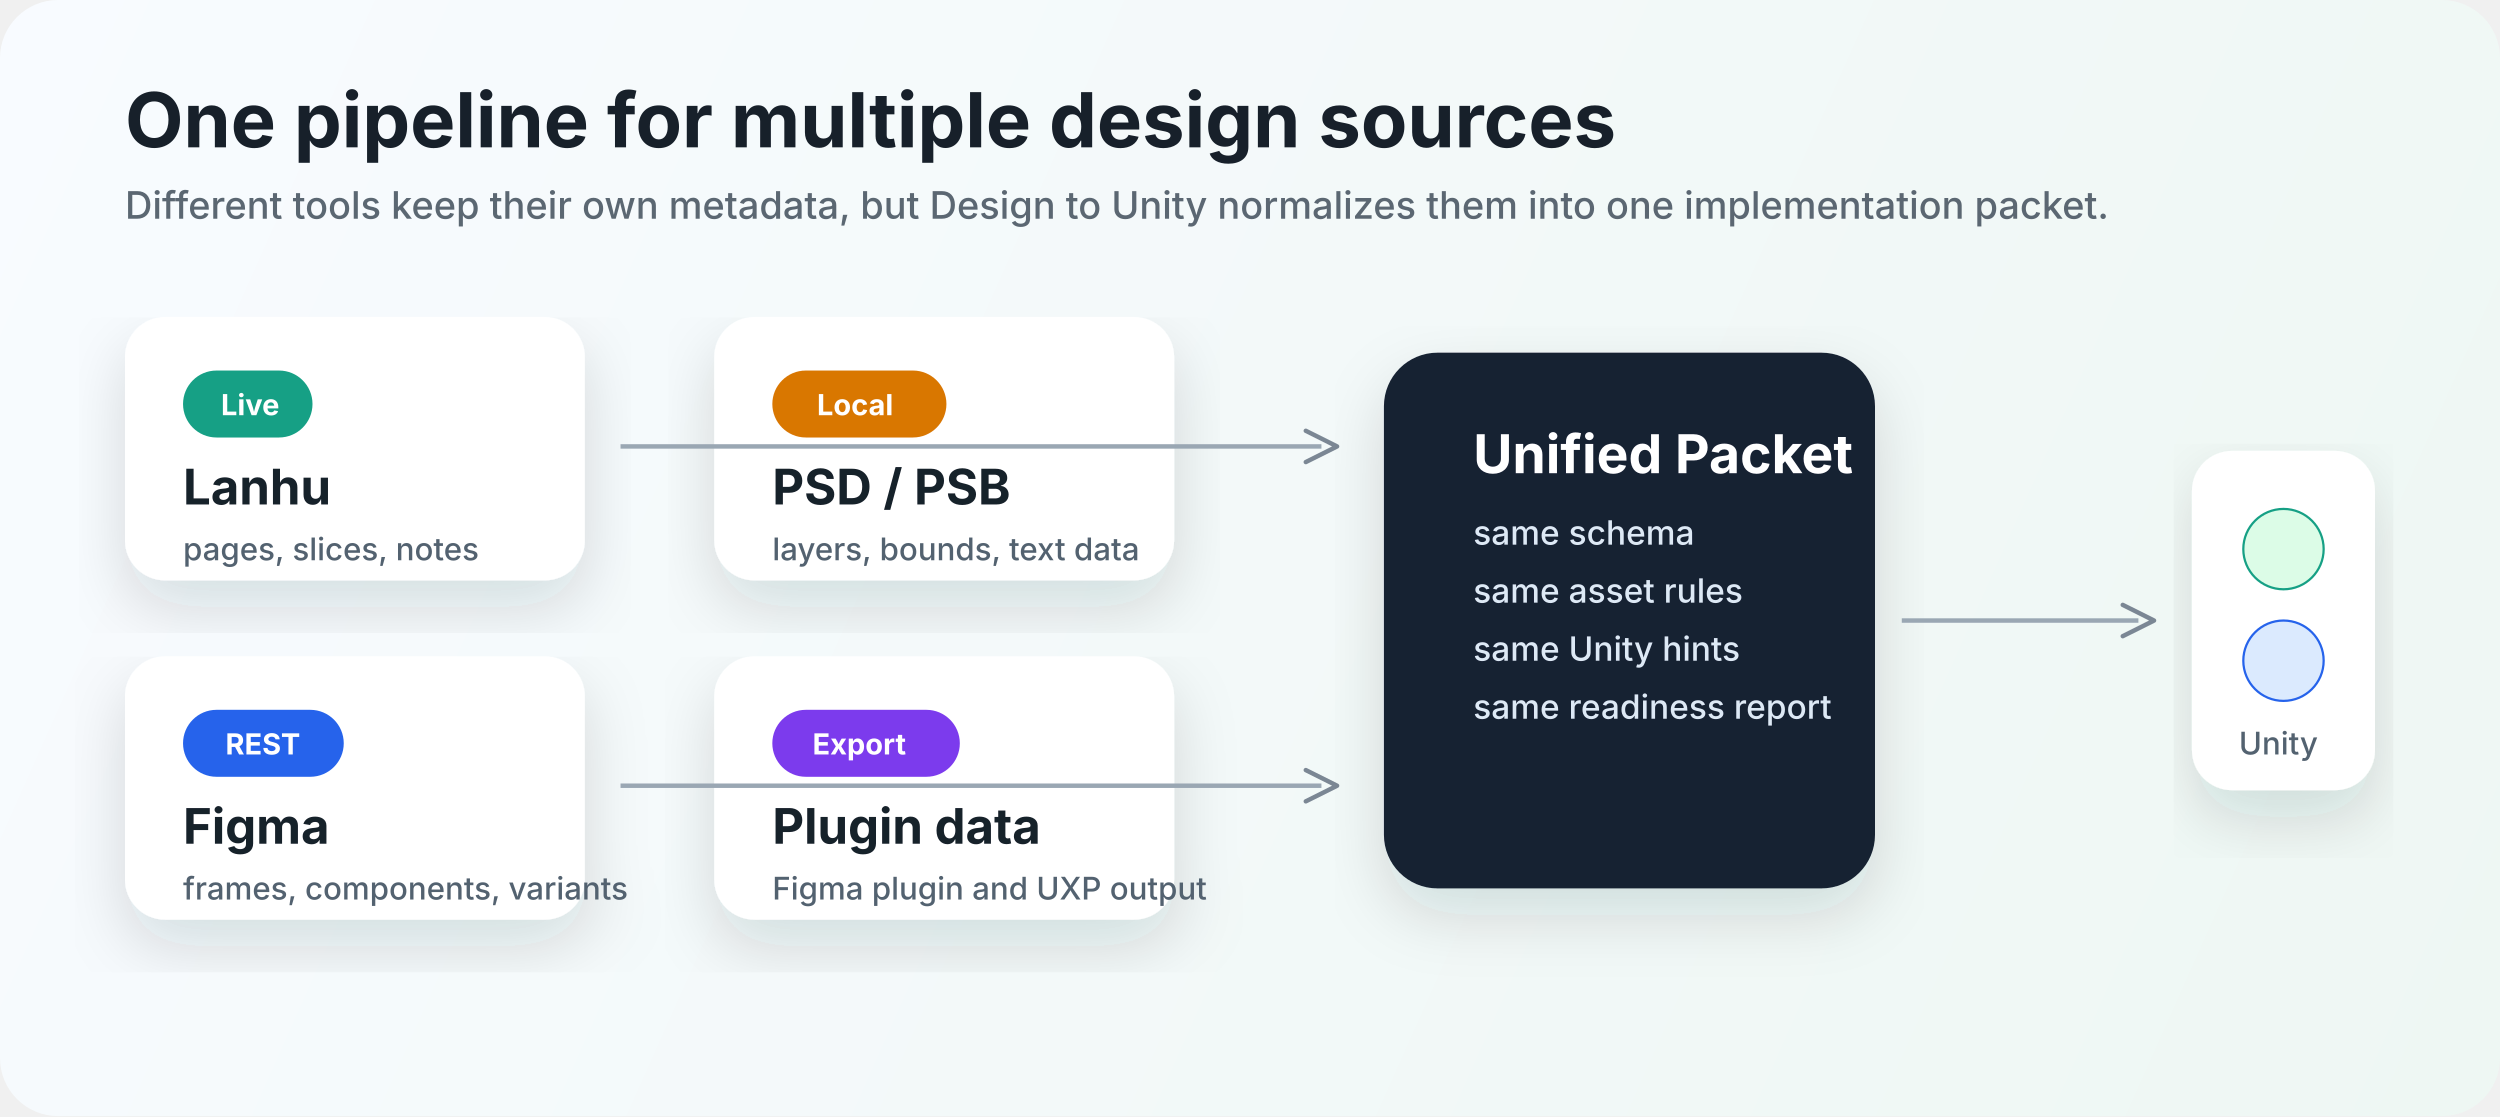
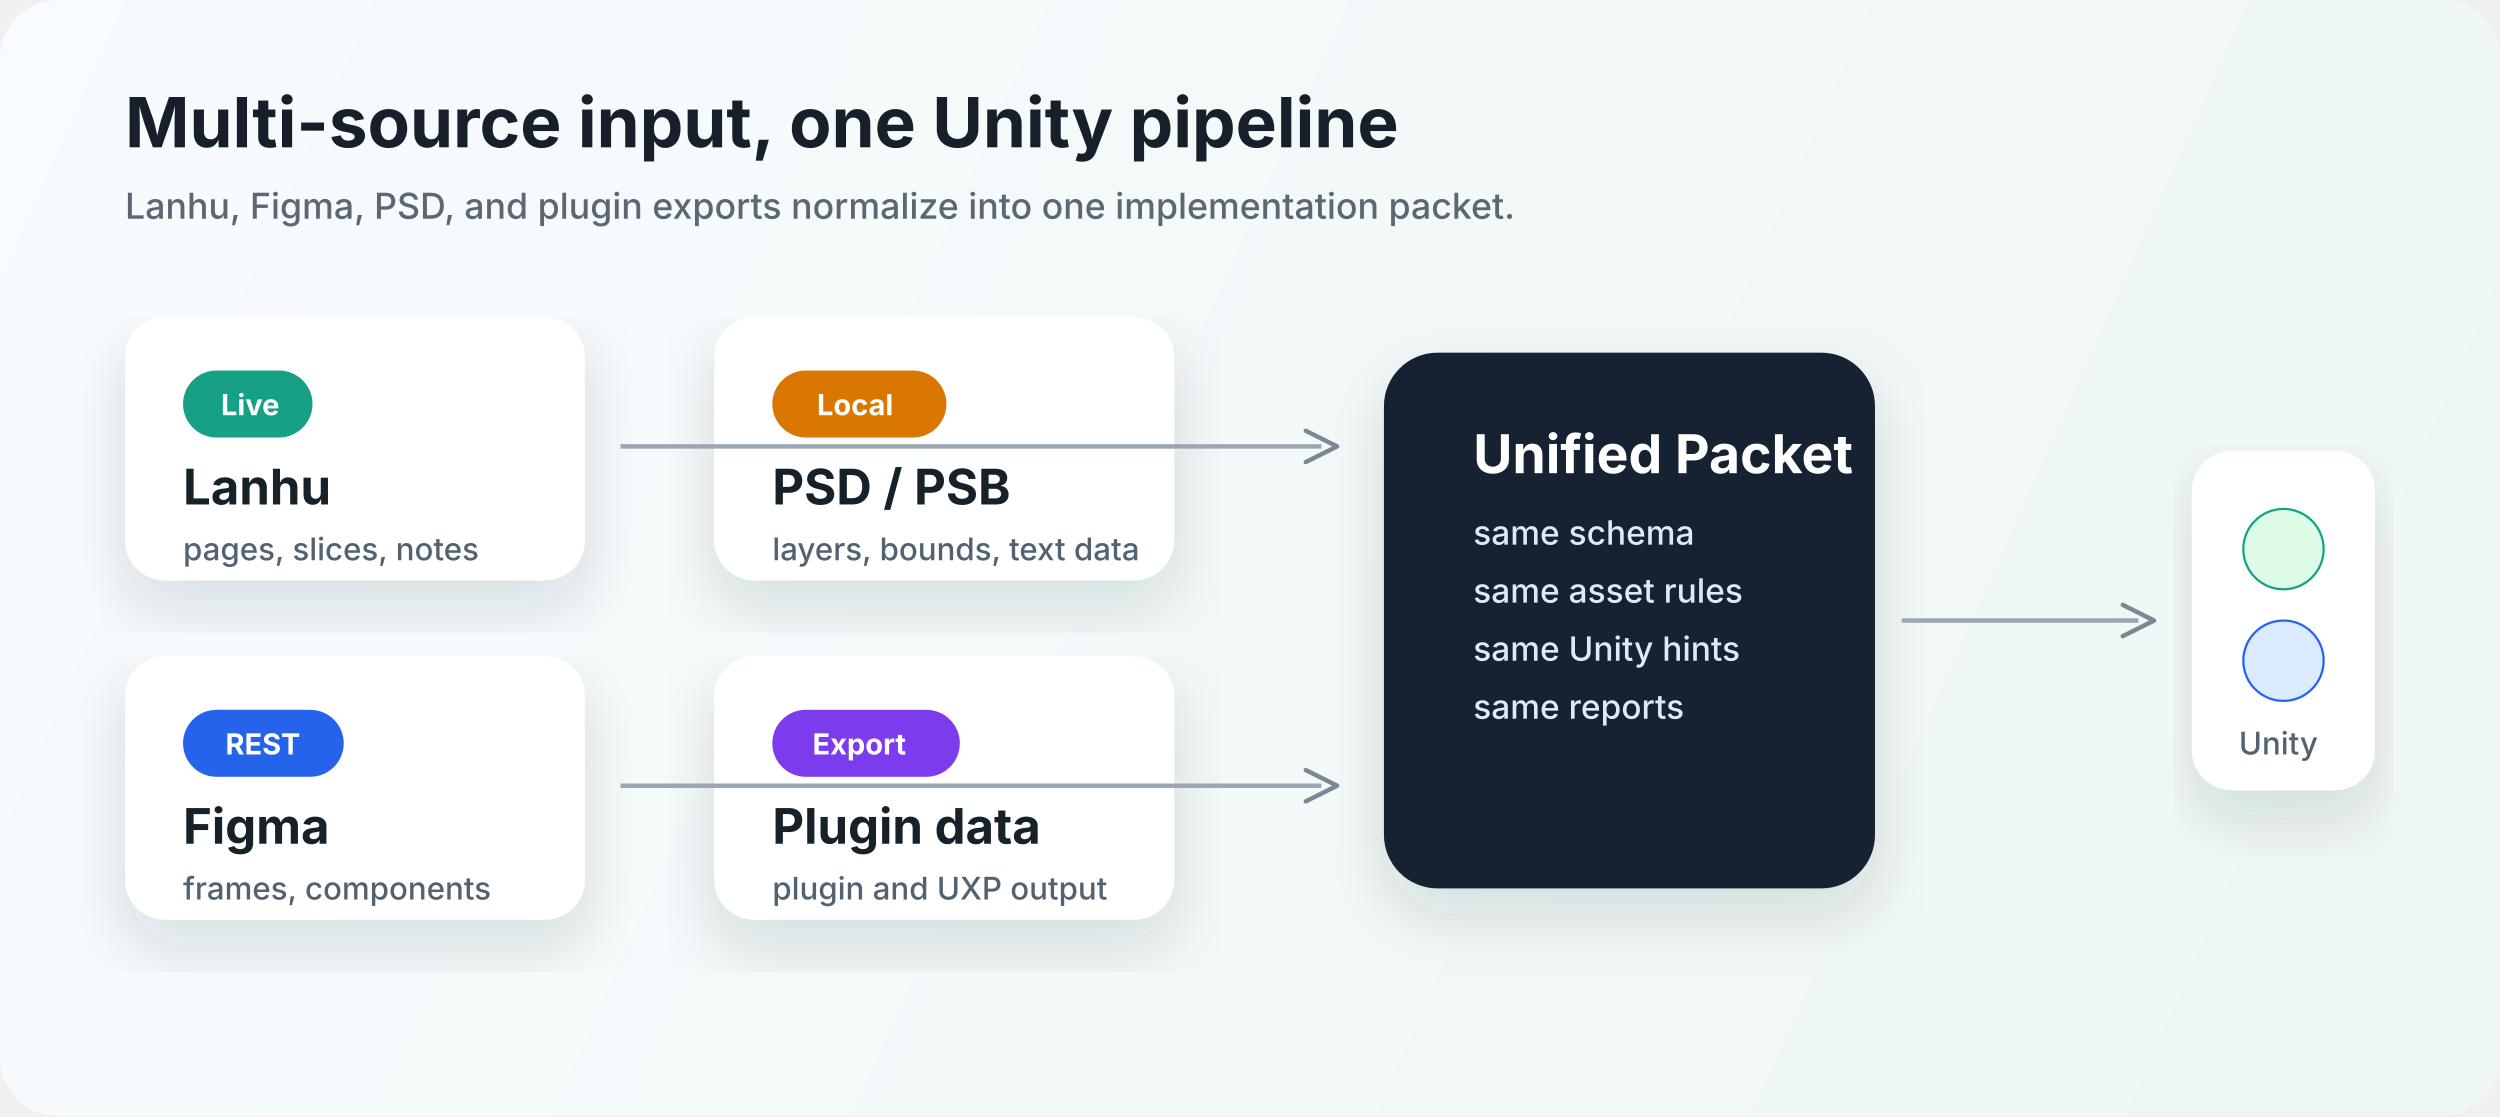
<svg xmlns="http://www.w3.org/2000/svg" width="1120" height="500" viewBox="0 0 1120 500" fill="none" role="img" aria-labelledby="title desc">
  <defs>
    <linearGradient id="bg" x1="0" y1="0" x2="1120" y2="500" gradientUnits="userSpaceOnUse">
      <stop offset="0" stop-color="#F8FBFF" />
      <stop offset="1" stop-color="#EEF7F3" />
    </linearGradient>
    <filter id="shadow" x="-10%" y="-10%" width="120%" height="130%">
      <feDropShadow dx="0" dy="12" stdDeviation="14" flood-color="#1F2937" flood-opacity="0.14" />
    </filter>
    <style>
-       .title { font: 700 34px -apple-system, BlinkMacSystemFont, "Segoe UI", sans-serif; fill: #17202A; letter-spacing: 0; }
-       .sub { font: 500 17px -apple-system, BlinkMacSystemFont, "Segoe UI", sans-serif; fill: #5B6772; letter-spacing: 0; }
+       .title { font: 700 31px -apple-system, BlinkMacSystemFont, "Segoe UI", sans-serif; fill: #17202A; letter-spacing: 0; }
+       .sub { font: 500 16px -apple-system, BlinkMacSystemFont, "Segoe UI", sans-serif; fill: #5B6772; letter-spacing: 0; }
      .card-title { font: 700 22px -apple-system, BlinkMacSystemFont, "Segoe UI", sans-serif; fill: #17202A; letter-spacing: 0; }
      .card-text { font: 500 14px -apple-system, BlinkMacSystemFont, "Segoe UI", sans-serif; fill: #536270; letter-spacing: 0; }
      .pill { font: 700 13px -apple-system, BlinkMacSystemFont, "Segoe UI", sans-serif; fill: #FFFFFF; letter-spacing: 0; }
      .center { font: 700 24px -apple-system, BlinkMacSystemFont, "Segoe UI", sans-serif; fill: #FFFFFF; letter-spacing: 0; }
      .center-small { font: 500 15px -apple-system, BlinkMacSystemFont, "Segoe UI", sans-serif; fill: #DDE9F5; letter-spacing: 0; }
    </style>
  </defs>
  <rect width="1120" height="500" rx="26" fill="url(#bg)" />
-   <text x="56" y="66" class="title">One pipeline for multiple design sources</text>
-   <text x="56" y="98" class="sub">Different tools keep their own metadata, but Design to Unity normalizes them into one implementation packet.</text>
+   <text x="56" y="66" class="title">Multi-source input, one Unity pipeline</text>
+   <text x="56" y="98" class="sub">Lanhu, Figma, PSD, and plugin exports normalize into one implementation packet.</text>
  <g filter="url(#shadow)">
    <rect x="56" y="142" width="206" height="118" rx="18" fill="#FFFFFF" />
    <rect x="82" y="166" width="58" height="30" rx="15" fill="#16A085" />
    <text x="99" y="186" class="pill">Live</text>
    <text x="82" y="226" class="card-title">Lanhu</text>
    <text x="82" y="251" class="card-text">pages, slices, notes</text>
  </g>
  <g filter="url(#shadow)">
    <rect x="56" y="294" width="206" height="118" rx="18" fill="#FFFFFF" />
    <rect x="82" y="318" width="72" height="30" rx="15" fill="#2563EB" />
    <text x="101" y="338" class="pill">REST</text>
    <text x="82" y="378" class="card-title">Figma</text>
-     <text x="82" y="403" class="card-text">frames, components, variants</text>
+     <text x="82" y="403" class="card-text">frames, components</text>
  </g>
  <g filter="url(#shadow)">
    <rect x="320" y="142" width="206" height="118" rx="18" fill="#FFFFFF" />
    <rect x="346" y="166" width="78" height="30" rx="15" fill="#D97706" />
    <text x="366" y="186" class="pill">Local</text>
    <text x="346" y="226" class="card-title">PSD / PSB</text>
    <text x="346" y="251" class="card-text">layers, bounds, text data</text>
  </g>
  <g filter="url(#shadow)">
    <rect x="320" y="294" width="206" height="118" rx="18" fill="#FFFFFF" />
    <rect x="346" y="318" width="84" height="30" rx="15" fill="#7C3AED" />
    <text x="364" y="338" class="pill">Export</text>
    <text x="346" y="378" class="card-title">Plugin data</text>
-     <text x="346" y="403" class="card-text">Figma plugin and UXP output</text>
+     <text x="346" y="403" class="card-text">plugin and UXP output</text>
  </g>
  <path d="M278 200H592" stroke="#9AA7B3" stroke-width="2" />
  <path d="M278 352H592" stroke="#9AA7B3" stroke-width="2" />
  <path d="M585 193L599 200L585 207" stroke="#7B8794" stroke-width="2" stroke-linecap="round" stroke-linejoin="round" />
  <path d="M585 345L599 352L585 359" stroke="#7B8794" stroke-width="2" stroke-linecap="round" stroke-linejoin="round" />
  <g filter="url(#shadow)">
    <rect x="620" y="158" width="220" height="240" rx="24" fill="#162033" />
    <text x="660" y="212" class="center">Unified Packet</text>
    <text x="660" y="244" class="center-small">same schema</text>
    <text x="660" y="270" class="center-small">same asset rules</text>
    <text x="660" y="296" class="center-small">same Unity hints</text>
-     <text x="660" y="322" class="center-small">same readiness report</text>
+     <text x="660" y="322" class="center-small">same reports</text>
  </g>
  <path d="M852 278H958" stroke="#9AA7B3" stroke-width="2" />
  <path d="M951 271L965 278L951 285" stroke="#7B8794" stroke-width="2" stroke-linecap="round" stroke-linejoin="round" />
  <g filter="url(#shadow)">
    <rect x="982" y="202" width="82" height="152" rx="18" fill="#FFFFFF" />
    <circle cx="1023" cy="246" r="18" fill="#DCFCE7" stroke="#16A085" />
    <circle cx="1023" cy="296" r="18" fill="#DBEAFE" stroke="#2563EB" />
    <text x="1003" y="338" class="card-text">Unity</text>
  </g>
</svg>
